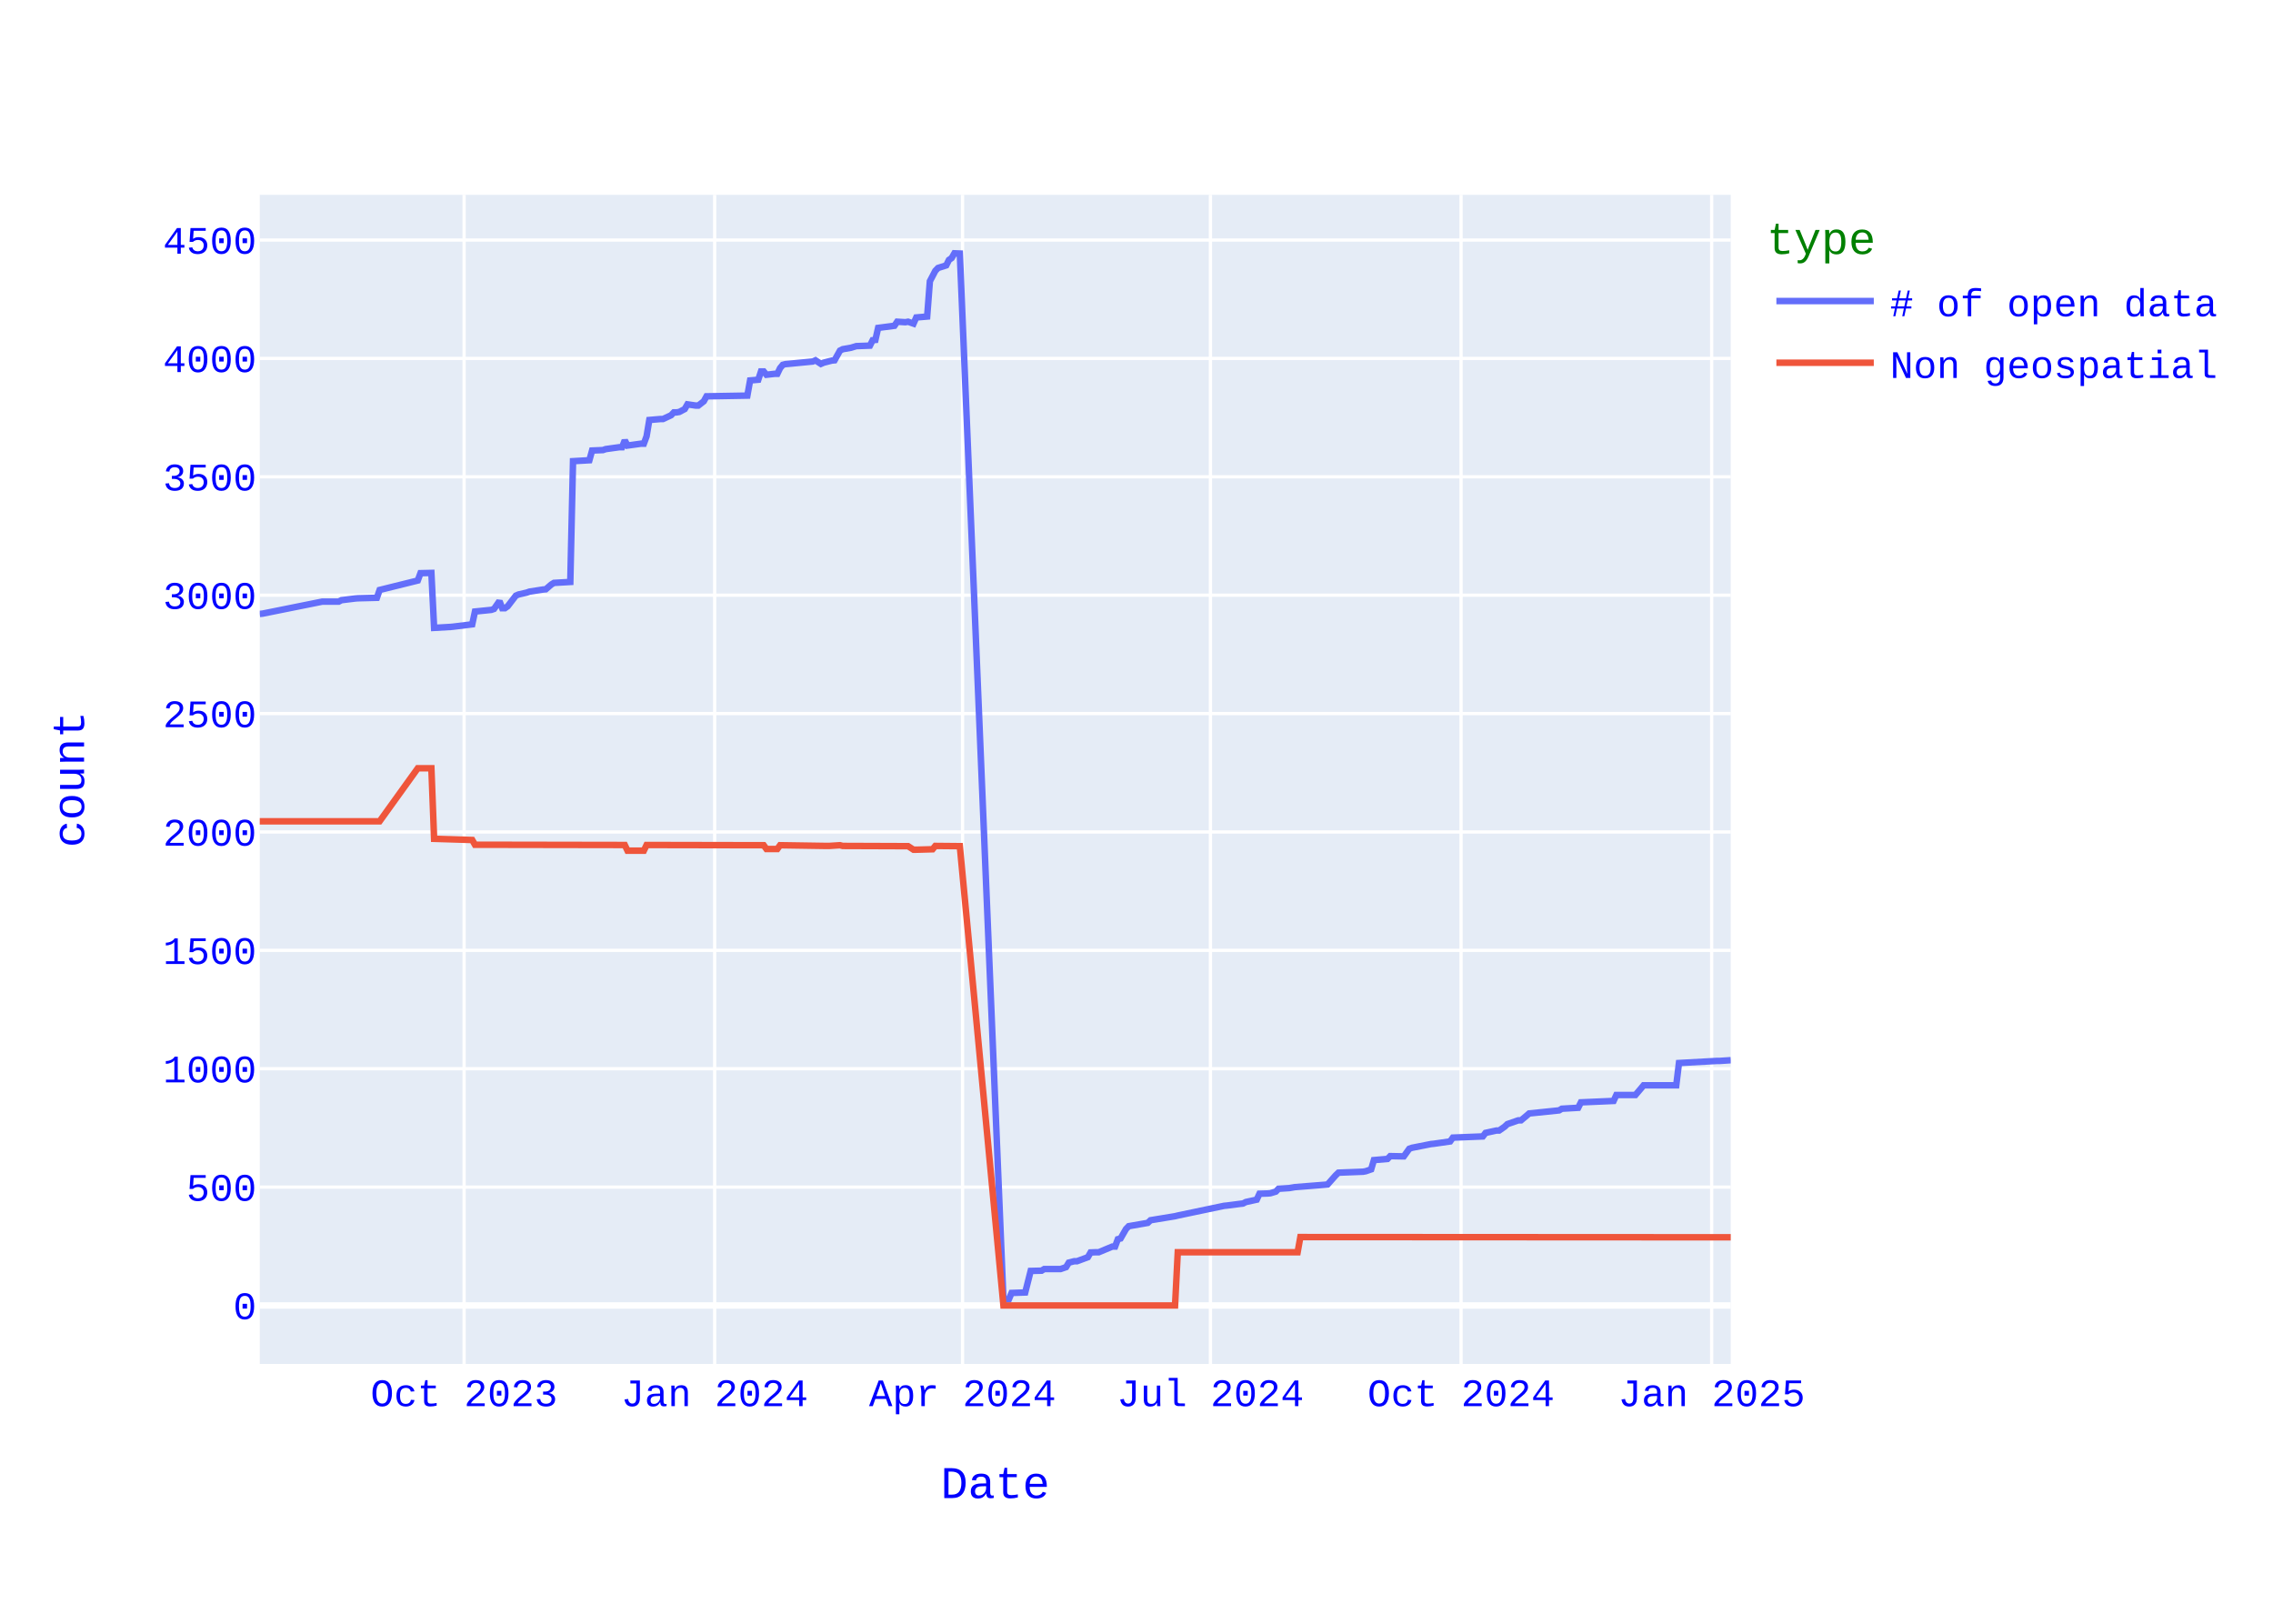
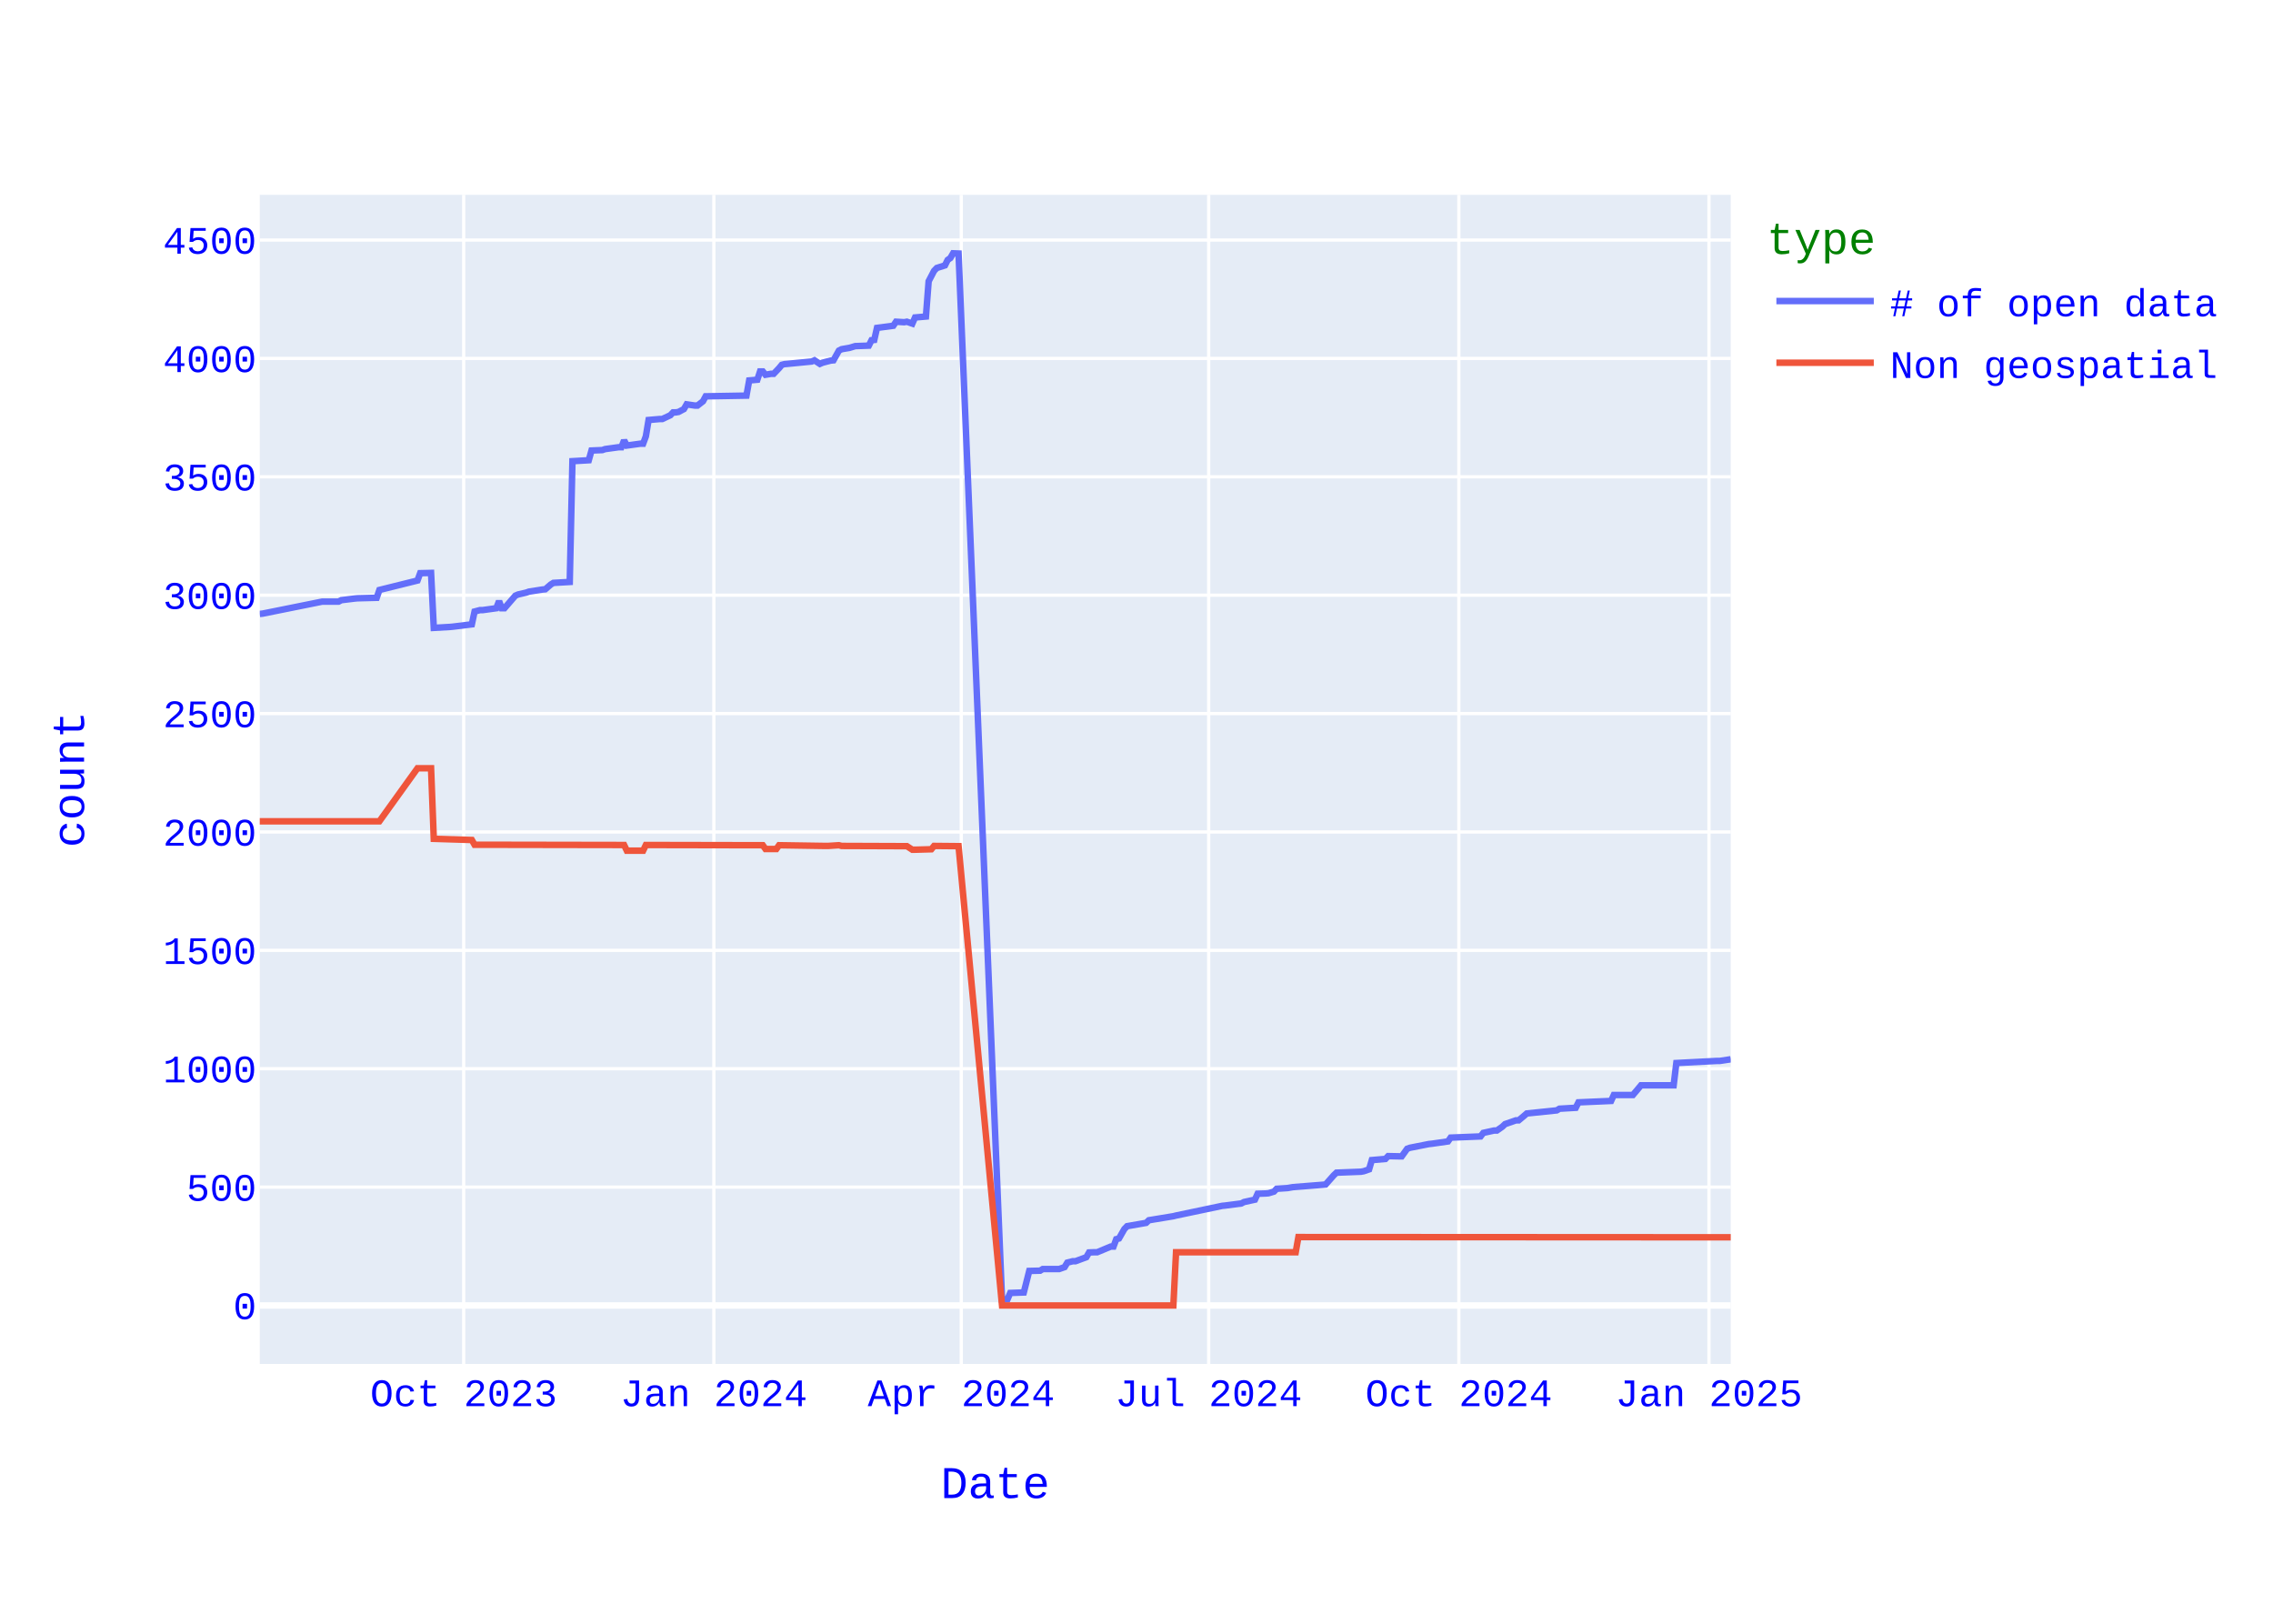
<svg xmlns="http://www.w3.org/2000/svg" class="main-svg" width="700" height="500" style="" viewBox="0 0 700 500">
  <rect x="0" y="0" width="700" height="500" style="fill: rgb(255, 255, 255); fill-opacity: 1;" />
-   <defs id="defs-fc922b">
+   <defs id="defs-65ab7d">
    <g class="clips">
-       <clipPath id="clipfc922bxyplot" class="plotclip">
+       <clipPath id="clip65ab7dxyplot" class="plotclip">
        <rect width="453" height="360" />
      </clipPath>
-       <clipPath class="axesclip" id="clipfc922bx">
+       <clipPath class="axesclip" id="clip65ab7dx">
        <rect x="80" y="0" width="453" height="500" />
      </clipPath>
-       <clipPath class="axesclip" id="clipfc922by">
+       <clipPath class="axesclip" id="clip65ab7dy">
        <rect x="0" y="60" width="700" height="360" />
      </clipPath>
-       <clipPath class="axesclip" id="clipfc922bxy">
+       <clipPath class="axesclip" id="clip65ab7dxy">
        <rect x="80" y="60" width="453" height="360" />
      </clipPath>
    </g>
    <g class="gradients" />
    <g class="patterns" />
  </defs>
  <g class="bglayer">
    <rect class="bg" x="80" y="60" width="453" height="360" style="fill: rgb(229, 236, 246); fill-opacity: 1; stroke-width: 0;" />
  </g>
  <g class="layer-below">
    <g class="imagelayer" />
    <g class="shapelayer" />
  </g>
  <g class="cartesianlayer">
    <g class="subplot xy">
      <g class="layer-subplot">
        <g class="shapelayer" />
        <g class="imagelayer" />
      </g>
      <g class="minor-gridlayer">
        <g class="x" />
        <g class="y" />
      </g>
      <g class="gridlayer">
        <g class="x">
-           <path class="xgrid crisp" transform="translate(142.92,0)" d="M0,60v360" style="stroke: rgb(255, 255, 255); stroke-opacity: 1; stroke-width: 1px;" />
-           <path class="xgrid crisp" transform="translate(220.09,0)" d="M0,60v360" style="stroke: rgb(255, 255, 255); stroke-opacity: 1; stroke-width: 1px;" />
-           <path class="xgrid crisp" transform="translate(296.43,0)" d="M0,60v360" style="stroke: rgb(255, 255, 255); stroke-opacity: 1; stroke-width: 1px;" />
-           <path class="xgrid crisp" transform="translate(372.77,0)" d="M0,60v360" style="stroke: rgb(255, 255, 255); stroke-opacity: 1; stroke-width: 1px;" />
-           <path class="xgrid crisp" transform="translate(449.95,0)" d="M0,60v360" style="stroke: rgb(255, 255, 255); stroke-opacity: 1; stroke-width: 1px;" />
-           <path class="xgrid crisp" transform="translate(527.13,0)" d="M0,60v360" style="stroke: rgb(255, 255, 255); stroke-opacity: 1; stroke-width: 1px;" />
+           <path class="xgrid crisp" transform="translate(142.8,0)" d="M0,60v360" style="stroke: rgb(255, 255, 255); stroke-opacity: 1; stroke-width: 1px;" />
+           <path class="xgrid crisp" transform="translate(219.84,0)" d="M0,60v360" style="stroke: rgb(255, 255, 255); stroke-opacity: 1; stroke-width: 1px;" />
+           <path class="xgrid crisp" transform="translate(296.03,0)" d="M0,60v360" style="stroke: rgb(255, 255, 255); stroke-opacity: 1; stroke-width: 1px;" />
+           <path class="xgrid crisp" transform="translate(372.23,0)" d="M0,60v360" style="stroke: rgb(255, 255, 255); stroke-opacity: 1; stroke-width: 1px;" />
+           <path class="xgrid crisp" transform="translate(449.27,0)" d="M0,60v360" style="stroke: rgb(255, 255, 255); stroke-opacity: 1; stroke-width: 1px;" />
+           <path class="xgrid crisp" transform="translate(526.3,0)" d="M0,60v360" style="stroke: rgb(255, 255, 255); stroke-opacity: 1; stroke-width: 1px;" />
        </g>
        <g class="y">
          <path class="ygrid crisp" transform="translate(0,365.55)" d="M80,0h453" style="stroke: rgb(255, 255, 255); stroke-opacity: 1; stroke-width: 1px;" />
          <path class="ygrid crisp" transform="translate(0,329.09)" d="M80,0h453" style="stroke: rgb(255, 255, 255); stroke-opacity: 1; stroke-width: 1px;" />
          <path class="ygrid crisp" transform="translate(0,292.64)" d="M80,0h453" style="stroke: rgb(255, 255, 255); stroke-opacity: 1; stroke-width: 1px;" />
          <path class="ygrid crisp" transform="translate(0,256.19)" d="M80,0h453" style="stroke: rgb(255, 255, 255); stroke-opacity: 1; stroke-width: 1px;" />
          <path class="ygrid crisp" transform="translate(0,219.73)" d="M80,0h453" style="stroke: rgb(255, 255, 255); stroke-opacity: 1; stroke-width: 1px;" />
          <path class="ygrid crisp" transform="translate(0,183.28)" d="M80,0h453" style="stroke: rgb(255, 255, 255); stroke-opacity: 1; stroke-width: 1px;" />
          <path class="ygrid crisp" transform="translate(0,146.82)" d="M80,0h453" style="stroke: rgb(255, 255, 255); stroke-opacity: 1; stroke-width: 1px;" />
          <path class="ygrid crisp" transform="translate(0,110.37)" d="M80,0h453" style="stroke: rgb(255, 255, 255); stroke-opacity: 1; stroke-width: 1px;" />
          <path class="ygrid crisp" transform="translate(0,73.92)" d="M80,0h453" style="stroke: rgb(255, 255, 255); stroke-opacity: 1; stroke-width: 1px;" />
        </g>
      </g>
      <g class="zerolinelayer">
        <path class="yzl zl crisp" transform="translate(0,402)" d="M80,0h453" style="stroke: rgb(255, 255, 255); stroke-opacity: 1; stroke-width: 2px;" />
      </g>
      <path class="xlines-below" />
      <path class="ylines-below" />
      <g class="overlines-below" />
      <g class="xaxislayer-below" />
      <g class="yaxislayer-below" />
      <g class="overaxes-below" />
-       <g class="plot" transform="translate(80,60)" clip-path="url(#clipfc922bxyplot)">
+       <g class="plot" transform="translate(80,60)" clip-path="url(#clip65ab7dxyplot)">
        <g class="scatterlayer mlayer">
-           <g class="trace scatter traced293ec" style="stroke-miterlimit: 2; opacity: 1;">
+           <g class="trace scatter tracea9f7ca" style="stroke-miterlimit: 2; opacity: 1;">
            <g class="fills" />
            <g class="errorbars" />
            <g class="lines">
-               <path class="js-line" d="M453,266.47L449.64,266.69L448.81,266.69L437.06,267.34L436.22,274.2L426.16,274.2L425.32,275.22L423.64,277.19L422.8,277.19L417.77,277.19L416.93,279.01L406.86,279.45L406.02,281.12L400.99,281.41L400.15,281.92L390.92,282.87L390.08,283.6L388.41,284.99L387.57,284.99L384.21,286.15L383.37,286.95L381.69,288.12L380.86,288.12L377.5,288.85L376.66,289.94L367.43,290.31L366.59,291.48L361.56,292.2L360.72,292.28L354.85,293.44L354.01,293.74L352.33,296.07L351.49,296.07L348.14,296L347.3,296.87L343.11,297.23L342.27,300.08L340.59,300.66L339.75,300.81L332.2,301.1L331.36,301.9L328.84,304.74L328.01,304.82L318.78,305.55L317.1,305.84L313.74,306.06L312.91,306.93L311.23,307.44L310.39,307.51L307.87,307.59L307.03,309.41L303.68,310.14L302.84,310.58L297.81,311.23L296.97,311.31L282.71,314.3L281.87,314.51L274.32,315.75L273.48,316.56L267.61,317.58L266.77,318.45L265.09,321.37L264.25,321.59L263.41,323.85L262.57,323.85L258.38,325.6L257.54,325.6L255.86,325.67L255.02,327.13L251.67,328.37L250.83,328.37L249.15,328.8L248.31,330.19L246.63,330.77L245.79,330.77L241.6,330.77L240.76,331.28L237.41,331.36L235.73,337.99L231.53,338.14L230.69,340.1L229.02,340.18L215.59,18.07L213.92,18L213.08,19.46L212.24,20.04L211.4,21.72L208.88,22.52L208.04,23.4L206.37,26.6L205.53,37.47L202.17,37.76L201.33,39.65L199.66,39.07L198.82,39.22L196.3,39.07L195.46,40.31L190.43,40.97L189.59,44.68L188.75,44.76L187.91,46.43L183.72,46.58L182.04,47.09L179.52,47.53L178.68,47.96L177.01,50.95L176.17,51.03L173.65,51.68L172.81,52.05L171.13,50.95L170.29,51.32L162.74,52.05L161.91,52.12L161.07,52.34L160.23,53.36L159.39,55.11L158.55,55.11L156.03,55.4L155.19,54.38L154.36,54.38L153.52,56.93L151,57.15L150.16,61.82L137.58,62.04L136.74,63.57L135.06,64.88L134.22,64.88L131.71,64.51L130.87,65.97L129.19,66.85L128.35,66.99L127.51,66.99L126.67,67.87L124.16,69.04L123.32,69.04L119.96,69.33L119.12,74.36L118.28,76.62L117.44,76.62L113.25,77.2L112.41,75.6L111.57,77.71L110.73,77.71L106.54,78.29L105.7,78.59L102.34,78.73L101.51,81.72L96.47,82.01L95.63,119.2L90.6,119.49L89.76,120L88.08,121.46L87.24,121.53L83.05,122.18L82.21,122.48L79.69,123.06L78.86,123.42L76.34,126.7L75.5,127.29L74.66,127.29L73.82,125.1L72.14,127.51L71.31,127.8L66.27,128.31L65.43,132.25L59.56,132.97L58.72,133.05L53.69,133.34L52.85,116.42L49.49,116.5L48.66,118.76L36.91,121.67L36.07,124.08L30.2,124.23L29.36,124.3L25.17,124.81L24.33,125.25L19.29,125.25L0.84,128.96L0,129.04" style="vector-effect: none; fill: none; stroke: rgb(99, 110, 250); stroke-opacity: 1; stroke-width: 2px; opacity: 1;" />
+               <path class="js-line" d="M453,266.18L449.65,266.69L448.81,266.69L436.25,267.34L435.42,274.2L425.37,274.2L424.53,275.22L422.86,277.19L422.02,277.19L416.99,277.19L416.16,279.01L406.11,279.45L405.27,281.12L400.25,281.41L399.41,281.92L390.2,282.87L389.36,283.6L387.69,284.99L386.85,284.99L383.5,286.15L382.66,286.95L380.99,288.12L380.15,288.12L376.8,288.85L375.96,289.94L366.75,290.31L365.92,291.48L360.89,292.2L360.06,292.28L354.19,293.44L353.36,293.74L351.68,296.07L350.84,296.07L347.5,296L346.66,296.87L342.47,297.23L341.63,300.08L339.96,300.66L339.12,300.81L331.59,301.1L330.75,301.9L328.24,304.74L327.4,304.82L318.19,305.55L316.51,305.84L313.16,306.06L312.33,306.93L310.65,307.44L309.82,307.51L307.3,307.59L306.47,309.41L303.12,310.14L302.28,310.58L297.26,311.23L296.42,311.31L282.18,314.3L281.35,314.51L273.81,315.75L272.97,316.56L267.11,317.58L266.27,318.45L264.6,321.37L263.76,321.59L262.92,323.85L262.09,323.85L257.9,325.6L257.06,325.6L255.39,325.67L254.55,327.13L251.2,328.37L250.36,328.37L248.69,328.8L247.85,330.19L246.18,330.77L245.34,330.77L241.15,330.77L240.32,331.28L236.97,331.36L235.29,337.99L231.11,338.14L230.27,340.1L228.59,340.18L215.2,18.07L213.52,18L212.68,19.46L211.85,20.04L211.01,21.72L208.5,22.52L207.66,23.4L205.99,26.6L205.15,37.47L201.8,37.76L200.96,39.65L199.29,39.07L198.45,39.22L195.94,39.07L195.1,40.31L190.08,40.97L189.24,44.68L188.4,44.76L187.56,46.43L183.38,46.58L181.7,47.09L179.19,47.53L178.35,47.96L176.68,50.95L175.84,51.03L173.33,51.68L172.49,52.05L170.82,50.95L169.98,51.32L162.44,52.05L161.61,52.12L160.77,52.34L159.93,53.36L158.26,55.11L157.42,55.11L155.74,55.4L154.91,54.38L154.07,54.38L153.23,56.93L150.72,57.15L149.88,61.82L137.32,62.04L136.49,63.57L134.81,64.88L133.97,64.88L131.46,64.51L130.62,65.97L128.95,66.85L128.11,66.99L127.28,66.99L126.44,67.87L123.93,69.04L123.09,69.04L119.74,69.33L118.9,74.36L118.06,76.62L117.23,76.62L113.04,77.2L112.2,75.6L111.37,77.71L110.53,77.71L106.34,78.29L105.5,78.59L102.16,78.73L101.32,81.72L96.29,82.01L95.46,119.2L90.43,119.49L89.6,120L87.92,121.46L87.08,121.53L82.9,122.18L82.06,122.48L79.55,123.06L78.71,123.42L75.36,127.29L74.52,127.29L73.69,125.1L72.85,127.29L68.66,127.87L67.82,127.87L66.15,128.31L65.31,132.25L59.45,132.97L58.61,133.05L53.59,133.34L52.75,116.42L49.4,116.5L48.57,118.76L36.84,121.67L36.01,124.08L30.14,124.23L29.31,124.3L25.12,124.81L24.28,125.25L19.26,125.25L0.84,128.96L0,129.04" style="vector-effect: none; fill: none; stroke: rgb(99, 110, 250); stroke-opacity: 1; stroke-width: 2px; opacity: 1;" />
            </g>
            <g class="points" />
            <g class="text" />
          </g>
-           <g class="trace scatter trace8e04e0" style="stroke-miterlimit: 2; opacity: 1;">
+           <g class="trace scatter trace2f02d2" style="stroke-miterlimit: 2; opacity: 1;">
            <g class="fills" />
            <g class="errorbars" />
            <g class="lines">
-               <path class="js-line" d="M453,321L320.46,320.93L319.62,325.6L282.71,325.6L281.87,342L229.02,342L215.59,200.56L208.04,200.49L207.21,201.51L202.17,201.65L201.33,201.65L199.66,200.56L198.82,200.56L179.52,200.49L178.68,200.27L175.33,200.49L174.49,200.49L160.23,200.27L159.39,201.43L156.03,201.43L155.19,200.27L119.12,200.2L118.28,201.95L113.25,201.95L112.41,200.2L66.27,200.12L65.43,198.66L53.69,198.3L52.85,176.57L48.66,176.57L36.91,192.9L0,192.9" style="vector-effect: none; fill: none; stroke: rgb(239, 85, 59); stroke-opacity: 1; stroke-width: 2px; opacity: 1;" />
+               <path class="js-line" d="M453,321L319.86,320.93L319.03,325.6L282.18,325.6L281.35,342L228.59,342L215.2,200.56L207.66,200.49L206.82,201.51L201.8,201.65L200.96,201.65L199.29,200.56L198.45,200.56L179.19,200.49L178.35,200.27L175,200.49L174.17,200.49L159.93,200.27L159.09,201.43L155.74,201.43L154.91,200.27L118.9,200.2L118.06,201.95L113.04,201.95L112.2,200.2L66.15,200.12L65.31,198.66L53.59,198.3L52.75,176.57L48.57,176.57L36.84,192.9L0,192.9" style="vector-effect: none; fill: none; stroke: rgb(239, 85, 59); stroke-opacity: 1; stroke-width: 2px; opacity: 1;" />
            </g>
            <g class="points" />
            <g class="text" />
          </g>
        </g>
      </g>
      <g class="overplot" />
      <path class="xlines-above crisp" d="M0,0" style="fill: none;" />
      <path class="ylines-above crisp" d="M0,0" style="fill: none;" />
      <g class="overlines-above" />
      <g class="xaxislayer-above">
        <g class="xtick">
-           <text text-anchor="middle" x="0" y="433" transform="translate(142.92,0)" style="font-family: 'Courier New'; font-size: 12px; fill: rgb(0, 0, 255); fill-opacity: 1; white-space: pre; opacity: 1;">Oct 2023</text>
-         </g>
-         <g class="xtick">
-           <text text-anchor="middle" x="0" y="433" style="font-family: 'Courier New'; font-size: 12px; fill: rgb(0, 0, 255); fill-opacity: 1; white-space: pre; opacity: 1;" transform="translate(220.09,0)">Jan 2024</text>
-         </g>
-         <g class="xtick">
-           <text text-anchor="middle" x="0" y="433" style="font-family: 'Courier New'; font-size: 12px; fill: rgb(0, 0, 255); fill-opacity: 1; white-space: pre; opacity: 1;" transform="translate(296.43,0)">Apr 2024</text>
-         </g>
-         <g class="xtick">
-           <text text-anchor="middle" x="0" y="433" style="font-family: 'Courier New'; font-size: 12px; fill: rgb(0, 0, 255); fill-opacity: 1; white-space: pre; opacity: 1;" transform="translate(372.77,0)">Jul 2024</text>
-         </g>
-         <g class="xtick">
-           <text text-anchor="middle" x="0" y="433" style="font-family: 'Courier New'; font-size: 12px; fill: rgb(0, 0, 255); fill-opacity: 1; white-space: pre; opacity: 1;" transform="translate(449.95,0)">Oct 2024</text>
-         </g>
-         <g class="xtick">
-           <text text-anchor="middle" x="0" y="433" style="font-family: 'Courier New'; font-size: 12px; fill: rgb(0, 0, 255); fill-opacity: 1; white-space: pre; opacity: 1;" transform="translate(527.13,0)">Jan 2025</text>
+           <text text-anchor="middle" x="0" y="433" transform="translate(142.8,0)" style="font-family: 'Courier New'; font-size: 12px; fill: rgb(0, 0, 255); fill-opacity: 1; white-space: pre; opacity: 1;">Oct 2023</text>
+         </g>
+         <g class="xtick">
+           <text text-anchor="middle" x="0" y="433" style="font-family: 'Courier New'; font-size: 12px; fill: rgb(0, 0, 255); fill-opacity: 1; white-space: pre; opacity: 1;" transform="translate(219.84,0)">Jan 2024</text>
+         </g>
+         <g class="xtick">
+           <text text-anchor="middle" x="0" y="433" style="font-family: 'Courier New'; font-size: 12px; fill: rgb(0, 0, 255); fill-opacity: 1; white-space: pre; opacity: 1;" transform="translate(296.03,0)">Apr 2024</text>
+         </g>
+         <g class="xtick">
+           <text text-anchor="middle" x="0" y="433" style="font-family: 'Courier New'; font-size: 12px; fill: rgb(0, 0, 255); fill-opacity: 1; white-space: pre; opacity: 1;" transform="translate(372.23,0)">Jul 2024</text>
+         </g>
+         <g class="xtick">
+           <text text-anchor="middle" x="0" y="433" style="font-family: 'Courier New'; font-size: 12px; fill: rgb(0, 0, 255); fill-opacity: 1; white-space: pre; opacity: 1;" transform="translate(449.27,0)">Oct 2024</text>
+         </g>
+         <g class="xtick">
+           <text text-anchor="middle" x="0" y="433" style="font-family: 'Courier New'; font-size: 12px; fill: rgb(0, 0, 255); fill-opacity: 1; white-space: pre; opacity: 1;" transform="translate(526.3,0)">Jan 2025</text>
        </g>
      </g>
      <g class="yaxislayer-above">
        <g class="ytick">
          <text text-anchor="end" x="79" y="4.2" transform="translate(0,402)" style="font-family: 'Courier New'; font-size: 12px; fill: rgb(0, 0, 255); fill-opacity: 1; white-space: pre; opacity: 1;">0</text>
        </g>
        <g class="ytick">
          <text text-anchor="end" x="79" y="4.2" style="font-family: 'Courier New'; font-size: 12px; fill: rgb(0, 0, 255); fill-opacity: 1; white-space: pre; opacity: 1;" transform="translate(0,365.55)">500</text>
        </g>
        <g class="ytick">
          <text text-anchor="end" x="79" y="4.2" style="font-family: 'Courier New'; font-size: 12px; fill: rgb(0, 0, 255); fill-opacity: 1; white-space: pre; opacity: 1;" transform="translate(0,329.09)">1000</text>
        </g>
        <g class="ytick">
          <text text-anchor="end" x="79" y="4.2" style="font-family: 'Courier New'; font-size: 12px; fill: rgb(0, 0, 255); fill-opacity: 1; white-space: pre; opacity: 1;" transform="translate(0,292.64)">1500</text>
        </g>
        <g class="ytick">
          <text text-anchor="end" x="79" y="4.2" style="font-family: 'Courier New'; font-size: 12px; fill: rgb(0, 0, 255); fill-opacity: 1; white-space: pre; opacity: 1;" transform="translate(0,256.19)">2000</text>
        </g>
        <g class="ytick">
          <text text-anchor="end" x="79" y="4.2" style="font-family: 'Courier New'; font-size: 12px; fill: rgb(0, 0, 255); fill-opacity: 1; white-space: pre; opacity: 1;" transform="translate(0,219.73)">2500</text>
        </g>
        <g class="ytick">
          <text text-anchor="end" x="79" y="4.2" style="font-family: 'Courier New'; font-size: 12px; fill: rgb(0, 0, 255); fill-opacity: 1; white-space: pre; opacity: 1;" transform="translate(0,183.28)">3000</text>
        </g>
        <g class="ytick">
          <text text-anchor="end" x="79" y="4.2" style="font-family: 'Courier New'; font-size: 12px; fill: rgb(0, 0, 255); fill-opacity: 1; white-space: pre; opacity: 1;" transform="translate(0,146.82)">3500</text>
        </g>
        <g class="ytick">
          <text text-anchor="end" x="79" y="4.2" style="font-family: 'Courier New'; font-size: 12px; fill: rgb(0, 0, 255); fill-opacity: 1; white-space: pre; opacity: 1;" transform="translate(0,110.37)">4000</text>
        </g>
        <g class="ytick">
          <text text-anchor="end" x="79" y="4.2" style="font-family: 'Courier New'; font-size: 12px; fill: rgb(0, 0, 255); fill-opacity: 1; white-space: pre; opacity: 1;" transform="translate(0,73.92)">4500</text>
        </g>
      </g>
      <g class="overaxes-above" />
    </g>
  </g>
  <g class="polarlayer" />
  <g class="smithlayer" />
  <g class="ternarylayer" />
  <g class="geolayer" />
  <g class="funnelarealayer" />
  <g class="pielayer" />
  <g class="iciclelayer" />
  <g class="treemaplayer" />
  <g class="sunburstlayer" />
  <g class="glimages" />
-   <defs id="topdefs-fc922b">
+   <defs id="topdefs-65ab7d">
    <g class="clips" />
-     <clipPath id="legendfc922b">
+     <clipPath id="legend65ab7d">
      <rect width="146" height="67" x="0" y="0" />
    </clipPath>
  </defs>
  <g class="layer-above">
    <g class="imagelayer" />
    <g class="shapelayer" />
  </g>
  <g class="infolayer">
    <g class="legend" pointer-events="all" transform="translate(542.06,60)">
      <rect class="bg" shape-rendering="crispEdges" style="stroke: rgb(68, 68, 68); stroke-opacity: 1; fill: rgb(255, 255, 255); fill-opacity: 1; stroke-width: 0px;" width="146" height="67" x="0" y="0" />
-       <g class="scrollbox" transform="" clip-path="url(#legendfc922b)">
+       <g class="scrollbox" transform="" clip-path="url(#legend65ab7d)">
        <text class="legendtitletext" text-anchor="start" x="2" y="18.2" style="font-family: 'Courier New'; font-size: 14px; fill: rgb(0, 128, 0); fill-opacity: 1; white-space: pre;">type</text>
        <g class="groups" transform="">
          <g class="traces" transform="translate(0,32.7)" style="opacity: 1;">
            <text class="legendtext" text-anchor="start" x="40" y="4.68" style="font-family: 'Courier New'; font-size: 12px; fill: rgb(0, 0, 255); fill-opacity: 1; white-space: pre;"># of open data</text>
            <g class="layers" style="opacity: 1;">
              <g class="legendfill" />
              <g class="legendlines">
                <path class="js-line" d="M5,0h30" style="fill: none; stroke: rgb(99, 110, 250); stroke-opacity: 1; stroke-width: 2px;" />
              </g>
              <g class="legendsymbols">
                <g class="legendpoints" />
              </g>
            </g>
            <rect class="legendtoggle" x="0" y="-9.5" width="140.828" height="19" style="fill: rgb(0, 0, 0); fill-opacity: 0;" />
          </g>
        </g>
        <g class="groups" transform="">
          <g class="traces" transform="translate(0,51.7)" style="opacity: 1;">
            <text class="legendtext" text-anchor="start" x="40" y="4.68" style="font-family: 'Courier New'; font-size: 12px; fill: rgb(0, 0, 255); fill-opacity: 1; white-space: pre;">Non geospatial</text>
            <g class="layers" style="opacity: 1;">
              <g class="legendfill" />
              <g class="legendlines">
                <path class="js-line" d="M5,0h30" style="fill: none; stroke: rgb(239, 85, 59); stroke-opacity: 1; stroke-width: 2px;" />
              </g>
              <g class="legendsymbols">
                <g class="legendpoints" />
              </g>
            </g>
            <rect class="legendtoggle" x="0" y="-9.5" width="140.828" height="19" style="fill: rgb(0, 0, 0); fill-opacity: 0;" />
          </g>
        </g>
      </g>
      <rect class="scrollbar" rx="20" ry="3" width="0" height="0" style="fill: rgb(128, 139, 164); fill-opacity: 1;" x="0" y="0" />
    </g>
    <g class="g-gtitle" />
    <g class="g-xtitle">
      <text class="xtitle" x="306.5" y="461.3" text-anchor="middle" style="font-family: 'Courier New'; font-size: 14px; fill: rgb(0, 0, 255); opacity: 1; font-weight: normal; white-space: pre;">Date</text>
    </g>
    <g class="g-ytitle">
      <text class="ytitle" transform="rotate(-90,25.8875,240)" x="25.888" y="240" text-anchor="middle" style="font-family: 'Courier New'; font-size: 14px; fill: rgb(0, 0, 255); opacity: 1; font-weight: normal; white-space: pre;">count</text>
    </g>
  </g>
</svg>
